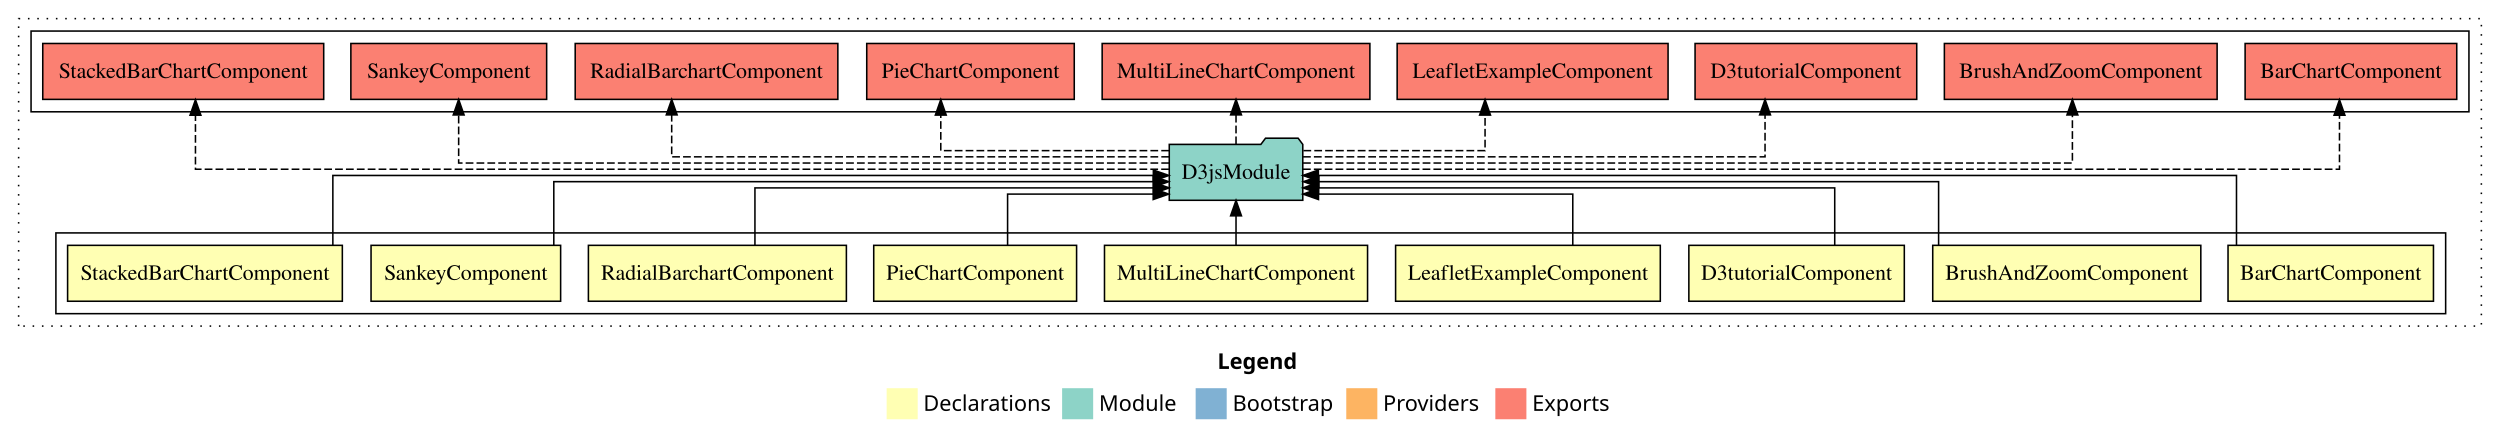
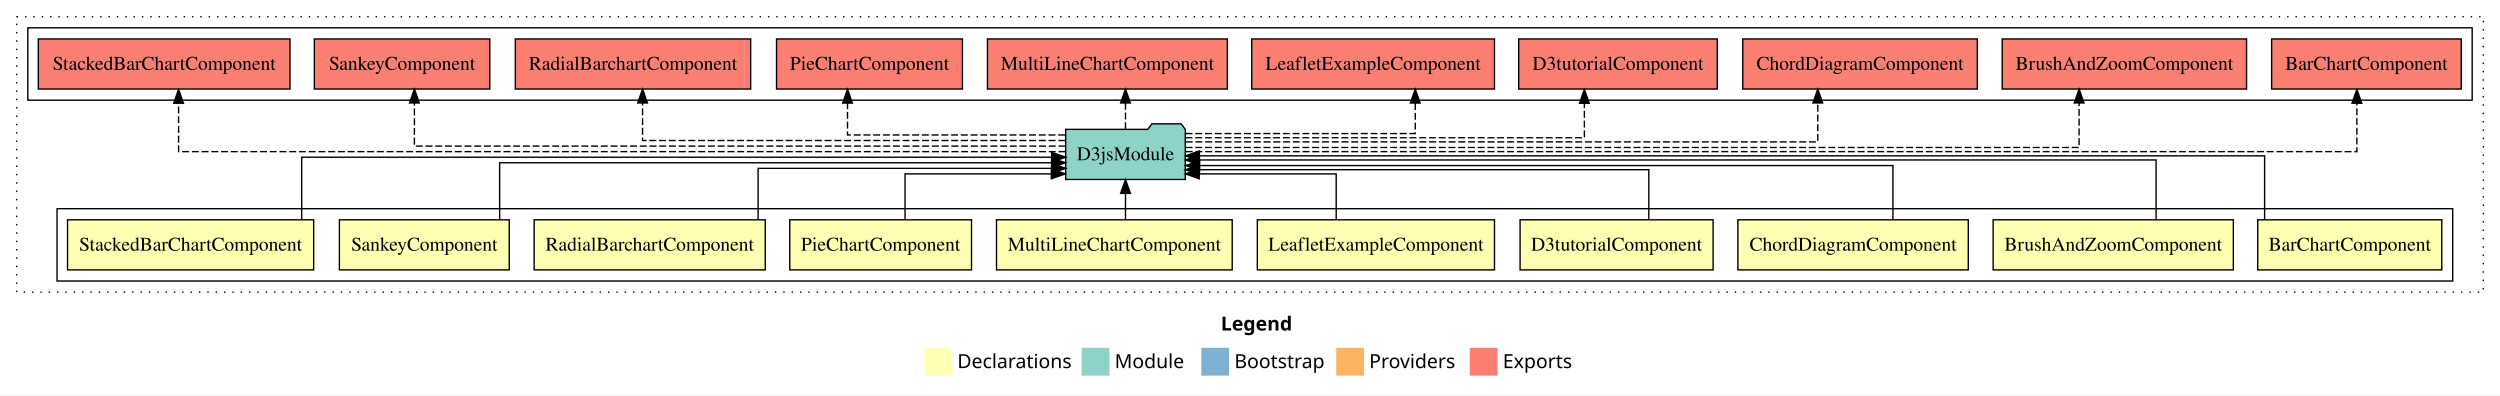
- <svg xmlns="http://www.w3.org/2000/svg" width="1610pt" height="284pt" viewBox="0.00 0.00 1610.00 284.00">
+ <svg xmlns="http://www.w3.org/2000/svg" width="1797pt" height="284pt" viewBox="0.00 0.00 1797.00 284.00">
  <g id="graph0" class="graph" transform="scale(1 1) rotate(0) translate(4 280)">
-     <polygon fill="#ffffff" stroke="transparent" points="-4,4 -4,-280 1606,-280 1606,4 -4,4" />
-     <text text-anchor="start" x="780.009" y="-42.4" font-family="sans-serif" font-weight="bold" font-size="14.00" fill="#000000">Legend</text>
-     <polygon fill="#ffffb3" stroke="transparent" points="567,-10 567,-30 587,-30 587,-10 567,-10" />
-     <text text-anchor="start" x="590.629" y="-15.4" font-family="sans-serif" font-size="14.00" fill="#000000">  Declarations</text>
-     <polygon fill="#8dd3c7" stroke="transparent" points="680,-10 680,-30 700,-30 700,-10 680,-10" />
-     <text text-anchor="start" x="703.725" y="-15.4" font-family="sans-serif" font-size="14.00" fill="#000000">  Module</text>
-     <polygon fill="#80b1d3" stroke="transparent" points="766,-10 766,-30 786,-30 786,-10 766,-10" />
-     <text text-anchor="start" x="789.781" y="-15.4" font-family="sans-serif" font-size="14.00" fill="#000000">  Bootstrap</text>
-     <polygon fill="#fdb462" stroke="transparent" points="863,-10 863,-30 883,-30 883,-10 863,-10" />
-     <text text-anchor="start" x="886.673" y="-15.4" font-family="sans-serif" font-size="14.00" fill="#000000">  Providers</text>
-     <polygon fill="#fb8072" stroke="transparent" points="959,-10 959,-30 979,-30 979,-10 959,-10" />
-     <text text-anchor="start" x="982.726" y="-15.4" font-family="sans-serif" font-size="14.00" fill="#000000">  Exports</text>
+     <polygon fill="#ffffff" stroke="transparent" points="-4,4 -4,-280 1793,-280 1793,4 -4,4" />
+     <text text-anchor="start" x="873.509" y="-42.4" font-family="sans-serif" font-weight="bold" font-size="14.00" fill="#000000">Legend</text>
+     <polygon fill="#ffffb3" stroke="transparent" points="660.5,-10 660.5,-30 680.5,-30 680.5,-10 660.5,-10" />
+     <text text-anchor="start" x="684.129" y="-15.4" font-family="sans-serif" font-size="14.00" fill="#000000">  Declarations</text>
+     <polygon fill="#8dd3c7" stroke="transparent" points="773.5,-10 773.5,-30 793.5,-30 793.5,-10 773.5,-10" />
+     <text text-anchor="start" x="797.225" y="-15.4" font-family="sans-serif" font-size="14.00" fill="#000000">  Module</text>
+     <polygon fill="#80b1d3" stroke="transparent" points="859.5,-10 859.5,-30 879.5,-30 879.5,-10 859.5,-10" />
+     <text text-anchor="start" x="883.281" y="-15.4" font-family="sans-serif" font-size="14.00" fill="#000000">  Bootstrap</text>
+     <polygon fill="#fdb462" stroke="transparent" points="956.5,-10 956.5,-30 976.5,-30 976.5,-10 956.5,-10" />
+     <text text-anchor="start" x="980.173" y="-15.4" font-family="sans-serif" font-size="14.00" fill="#000000">  Providers</text>
+     <polygon fill="#fb8072" stroke="transparent" points="1052.5,-10 1052.5,-30 1072.5,-30 1072.5,-10 1052.5,-10" />
+     <text text-anchor="start" x="1076.226" y="-15.4" font-family="sans-serif" font-size="14.00" fill="#000000">  Exports</text>
    <g id="clust1" class="cluster">
-       <polygon fill="none" stroke="#000000" stroke-dasharray="1,5" points="8,-70 8,-268 1594,-268 1594,-70 8,-70" />
+       <polygon fill="none" stroke="#000000" stroke-dasharray="1,5" points="8,-70 8,-268 1781,-268 1781,-70 8,-70" />
    </g>
    <g id="clust2" class="cluster">
-       <polygon fill="none" stroke="#000000" points="32,-78 32,-130 1571,-130 1571,-78 32,-78" />
+       <polygon fill="none" stroke="#000000" points="37,-78 37,-130 1759,-130 1759,-78 37,-78" />
    </g>
-     <g id="clust13" class="cluster">
-       <polygon fill="none" stroke="#000000" points="16,-208 16,-260 1586,-260 1586,-208 16,-208" />
+     <g id="clust14" class="cluster">
+       <polygon fill="none" stroke="#000000" points="16,-208 16,-260 1773,-260 1773,-208 16,-208" />
    </g>
    <g id="node1" class="node">
-       <polygon fill="#ffffb3" stroke="#000000" points="1563.147,-122 1430.853,-122 1430.853,-86 1563.147,-86 1563.147,-122" />
-       <text text-anchor="middle" x="1497" y="-99.8" font-family="Times,serif" font-size="14.00" fill="#000000">BarChartComponent</text>
+       <polygon fill="#ffffb3" stroke="#000000" points="1751.147,-122 1618.853,-122 1618.853,-86 1751.147,-86 1751.147,-122" />
+       <text text-anchor="middle" x="1685" y="-99.8" font-family="Times,serif" font-size="14.00" fill="#000000">BarChartComponent</text>
+     </g>
+     <g id="node11" class="node">
+       <polygon fill="#8dd3c7" stroke="#000000" points="847.992,-187 844.992,-191 823.992,-191 820.992,-187 762.008,-187 762.008,-151 847.992,-151 847.992,-187" />
+       <text text-anchor="middle" x="805" y="-164.8" font-family="Times,serif" font-size="14.00" fill="#000000">D3jsModule</text>
+     </g>
+     <g id="edge1" class="edge">
+       <path fill="none" stroke="#000000" d="M1623.802,-122.169C1623.802,-141.09 1623.802,-168 1623.802,-168 1623.802,-168 858.156,-168 858.156,-168" />
+       <polygon fill="#000000" stroke="#000000" points="858.157,-164.5 848.156,-168 858.156,-171.5 858.157,-164.5" />
+     </g>
+     <g id="node2" class="node">
+       <polygon fill="#ffffb3" stroke="#000000" points="1601.324,-122 1428.676,-122 1428.676,-86 1601.324,-86 1601.324,-122" />
+       <text text-anchor="middle" x="1515" y="-99.8" font-family="Times,serif" font-size="14.00" fill="#000000">BrushAndZoomComponent</text>
+     </g>
+     <g id="edge2" class="edge">
+       <path fill="none" stroke="#000000" d="M1545.804,-122.302C1545.804,-140.27 1545.804,-165 1545.804,-165 1545.804,-165 858.031,-165 858.031,-165" />
+       <polygon fill="#000000" stroke="#000000" points="858.031,-161.5 848.031,-165 858.031,-168.5 858.031,-161.5" />
+     </g>
+     <g id="node3" class="node">
+       <polygon fill="#ffffb3" stroke="#000000" points="1410.807,-122 1245.193,-122 1245.193,-86 1410.807,-86 1410.807,-122" />
+       <text text-anchor="middle" x="1328" y="-99.8" font-family="Times,serif" font-size="14.00" fill="#000000">ChordDiagramComponent</text>
+     </g>
+     <g id="edge3" class="edge">
+       <path fill="none" stroke="#000000" d="M1356.634,-122.035C1356.634,-138.734 1356.634,-161 1356.634,-161 1356.634,-161 858.286,-161 858.286,-161" />
+       <polygon fill="#000000" stroke="#000000" points="858.286,-157.5 848.286,-161 858.286,-164.5 858.286,-157.5" />
+     </g>
+     <g id="node4" class="node">
+       <polygon fill="#ffffb3" stroke="#000000" points="1227.377,-122 1088.623,-122 1088.623,-86 1227.377,-86 1227.377,-122" />
+       <text text-anchor="middle" x="1158" y="-99.8" font-family="Times,serif" font-size="14.00" fill="#000000">D3tutorialComponent</text>
+     </g>
+     <g id="edge4" class="edge">
+       <path fill="none" stroke="#000000" d="M1181.146,-122.282C1181.146,-137.948 1181.146,-158 1181.146,-158 1181.146,-158 858.149,-158 858.149,-158" />
+       <polygon fill="#000000" stroke="#000000" points="858.149,-154.5 848.149,-158 858.149,-161.5 858.149,-154.5" />
+     </g>
+     <g id="node5" class="node">
+       <polygon fill="#ffffb3" stroke="#000000" points="1070.234,-122 899.766,-122 899.766,-86 1070.234,-86 1070.234,-122" />
+       <text text-anchor="middle" x="985" y="-99.8" font-family="Times,serif" font-size="14.00" fill="#000000">LeafletExampleComponent</text>
+     </g>
+     <g id="edge5" class="edge">
+       <path fill="none" stroke="#000000" d="M956.461,-122.124C956.461,-136.783 956.461,-155 956.461,-155 956.461,-155 857.997,-155 857.997,-155" />
+       <polygon fill="#000000" stroke="#000000" points="857.998,-151.5 847.997,-155 857.997,-158.5 857.998,-151.5" />
+     </g>
+     <g id="node6" class="node">
+       <polygon fill="#ffffb3" stroke="#000000" points="881.709,-122 712.291,-122 712.291,-86 881.709,-86 881.709,-122" />
+       <text text-anchor="middle" x="797" y="-99.8" font-family="Times,serif" font-size="14.00" fill="#000000">MultiLineChartComponent</text>
+     </g>
+     <g id="edge6" class="edge">
+       <path fill="none" stroke="#000000" d="M805,-122.106C805,-122.106 805,-140.991 805,-140.991" />
+       <polygon fill="#000000" stroke="#000000" points="801.5,-140.991 805,-150.991 808.5,-140.991 801.5,-140.991" />
+     </g>
+     <g id="node7" class="node">
+       <polygon fill="#ffffb3" stroke="#000000" points="694.323,-122 563.677,-122 563.677,-86 694.323,-86 694.323,-122" />
+       <text text-anchor="middle" x="629" y="-99.8" font-family="Times,serif" font-size="14.00" fill="#000000">PieChartComponent</text>
+     </g>
+     <g id="edge7" class="edge">
+       <path fill="none" stroke="#000000" d="M646.554,-122.124C646.554,-136.783 646.554,-155 646.554,-155 646.554,-155 751.704,-155 751.704,-155" />
+       <polygon fill="#000000" stroke="#000000" points="751.704,-158.5 761.704,-155 751.704,-151.5 751.704,-158.5" />
+     </g>
+     <g id="node8" class="node">
+       <polygon fill="#ffffb3" stroke="#000000" points="546.072,-122 379.928,-122 379.928,-86 546.072,-86 546.072,-122" />
+       <text text-anchor="middle" x="463" y="-99.8" font-family="Times,serif" font-size="14.00" fill="#000000">RadialBarchartComponent</text>
+     </g>
+     <g id="edge8" class="edge">
+       <path fill="none" stroke="#000000" d="M540.911,-122.009C540.911,-138.049 540.911,-159 540.911,-159 540.911,-159 751.982,-159 751.982,-159" />
+       <polygon fill="#000000" stroke="#000000" points="751.982,-162.5 761.982,-159 751.982,-155.5 751.982,-162.5" />
+     </g>
+     <g id="node9" class="node">
+       <polygon fill="#ffffb3" stroke="#000000" points="362.045,-122 239.955,-122 239.955,-86 362.045,-86 362.045,-122" />
+       <text text-anchor="middle" x="301" y="-99.8" font-family="Times,serif" font-size="14.00" fill="#000000">SankeyComponent</text>
+     </g>
+     <g id="edge9" class="edge">
+       <path fill="none" stroke="#000000" d="M355.147,-122.022C355.147,-139.373 355.147,-163 355.147,-163 355.147,-163 751.866,-163 751.866,-163" />
+       <polygon fill="#000000" stroke="#000000" points="751.866,-166.5 761.866,-163 751.866,-159.5 751.866,-166.5" />
    </g>
    <g id="node10" class="node">
-       <polygon fill="#8dd3c7" stroke="#000000" points="834.992,-187 831.992,-191 810.992,-191 807.992,-187 749.008,-187 749.008,-151 834.992,-151 834.992,-187" />
-       <text text-anchor="middle" x="792" y="-164.8" font-family="Times,serif" font-size="14.00" fill="#000000">D3jsModule</text>
-     </g>
-     <g id="edge1" class="edge">
-       <path fill="none" stroke="#000000" d="M1436.302,-122.222C1436.302,-140.828 1436.302,-167 1436.302,-167 1436.302,-167 845.024,-167 845.024,-167" />
-       <polygon fill="#000000" stroke="#000000" points="845.024,-163.5 835.024,-167 845.024,-170.5 845.024,-163.5" />
-     </g>
-     <g id="node2" class="node">
-       <polygon fill="#ffffb3" stroke="#000000" points="1413.324,-122 1240.676,-122 1240.676,-86 1413.324,-86 1413.324,-122" />
-       <text text-anchor="middle" x="1327" y="-99.8" font-family="Times,serif" font-size="14.00" fill="#000000">BrushAndZoomComponent</text>
-     </g>
-     <g id="edge2" class="edge">
-       <path fill="none" stroke="#000000" d="M1244.463,-122.022C1244.463,-139.373 1244.463,-163 1244.463,-163 1244.463,-163 845.384,-163 845.384,-163" />
-       <polygon fill="#000000" stroke="#000000" points="845.384,-159.5 835.384,-163 845.384,-166.5 845.384,-159.5" />
-     </g>
-     <g id="node3" class="node">
-       <polygon fill="#ffffb3" stroke="#000000" points="1222.377,-122 1083.623,-122 1083.623,-86 1222.377,-86 1222.377,-122" />
-       <text text-anchor="middle" x="1153" y="-99.8" font-family="Times,serif" font-size="14.00" fill="#000000">D3tutorialComponent</text>
-     </g>
-     <g id="edge3" class="edge">
-       <path fill="none" stroke="#000000" d="M1177.563,-122.009C1177.563,-138.049 1177.563,-159 1177.563,-159 1177.563,-159 845.107,-159 845.107,-159" />
-       <polygon fill="#000000" stroke="#000000" points="845.107,-155.5 835.107,-159 845.107,-162.5 845.107,-155.5" />
-     </g>
-     <g id="node4" class="node">
-       <polygon fill="#ffffb3" stroke="#000000" points="1065.234,-122 894.766,-122 894.766,-86 1065.234,-86 1065.234,-122" />
-       <text text-anchor="middle" x="980" y="-99.8" font-family="Times,serif" font-size="14.00" fill="#000000">LeafletExampleComponent</text>
-     </g>
-     <g id="edge4" class="edge">
-       <path fill="none" stroke="#000000" d="M1008.872,-122.124C1008.872,-136.783 1008.872,-155 1008.872,-155 1008.872,-155 845.106,-155 845.106,-155" />
-       <polygon fill="#000000" stroke="#000000" points="845.106,-151.5 835.106,-155 845.106,-158.5 845.106,-151.5" />
-     </g>
-     <g id="node5" class="node">
-       <polygon fill="#ffffb3" stroke="#000000" points="876.709,-122 707.291,-122 707.291,-86 876.709,-86 876.709,-122" />
-       <text text-anchor="middle" x="792" y="-99.8" font-family="Times,serif" font-size="14.00" fill="#000000">MultiLineChartComponent</text>
-     </g>
-     <g id="edge5" class="edge">
-       <path fill="none" stroke="#000000" d="M792,-122.106C792,-122.106 792,-140.991 792,-140.991" />
-       <polygon fill="#000000" stroke="#000000" points="788.5,-140.991 792,-150.991 795.5,-140.991 788.5,-140.991" />
-     </g>
-     <g id="node6" class="node">
-       <polygon fill="#ffffb3" stroke="#000000" points="689.323,-122 558.677,-122 558.677,-86 689.323,-86 689.323,-122" />
-       <text text-anchor="middle" x="624" y="-99.8" font-family="Times,serif" font-size="14.00" fill="#000000">PieChartComponent</text>
-     </g>
-     <g id="edge6" class="edge">
-       <path fill="none" stroke="#000000" d="M644.887,-122.124C644.887,-136.783 644.887,-155 644.887,-155 644.887,-155 738.657,-155 738.657,-155" />
-       <polygon fill="#000000" stroke="#000000" points="738.657,-158.5 748.657,-155 738.657,-151.5 738.657,-158.5" />
-     </g>
-     <g id="node7" class="node">
-       <polygon fill="#ffffb3" stroke="#000000" points="541.072,-122 374.928,-122 374.928,-86 541.072,-86 541.072,-122" />
-       <text text-anchor="middle" x="458" y="-99.8" font-family="Times,serif" font-size="14.00" fill="#000000">RadialBarchartComponent</text>
-     </g>
-     <g id="edge7" class="edge">
-       <path fill="none" stroke="#000000" d="M482.179,-122.009C482.179,-138.049 482.179,-159 482.179,-159 482.179,-159 738.921,-159 738.921,-159" />
-       <polygon fill="#000000" stroke="#000000" points="738.921,-162.5 748.921,-159 738.921,-155.5 738.921,-162.5" />
-     </g>
-     <g id="node8" class="node">
-       <polygon fill="#ffffb3" stroke="#000000" points="357.045,-122 234.955,-122 234.955,-86 357.045,-86 357.045,-122" />
-       <text text-anchor="middle" x="296" y="-99.8" font-family="Times,serif" font-size="14.00" fill="#000000">SankeyComponent</text>
-     </g>
-     <g id="edge8" class="edge">
-       <path fill="none" stroke="#000000" d="M352.647,-122.022C352.647,-139.373 352.647,-163 352.647,-163 352.647,-163 738.671,-163 738.671,-163" />
-       <polygon fill="#000000" stroke="#000000" points="738.671,-166.5 748.671,-163 738.671,-159.5 738.671,-166.5" />
-     </g>
-     <g id="node9" class="node">
-       <polygon fill="#ffffb3" stroke="#000000" points="216.464,-122 39.536,-122 39.536,-86 216.464,-86 216.464,-122" />
-       <text text-anchor="middle" x="128" y="-99.8" font-family="Times,serif" font-size="14.00" fill="#000000">StackedBarChartComponent</text>
-     </g>
-     <g id="edge9" class="edge">
-       <path fill="none" stroke="#000000" d="M210.357,-122.222C210.357,-140.828 210.357,-167 210.357,-167 210.357,-167 738.757,-167 738.757,-167" />
-       <polygon fill="#000000" stroke="#000000" points="738.757,-170.5 748.757,-167 738.757,-163.5 738.757,-170.5" />
-     </g>
-     <g id="node11" class="node">
-       <polygon fill="#fb8072" stroke="#000000" points="1578.147,-252 1441.853,-252 1441.853,-216 1578.147,-216 1578.147,-252" />
-       <text text-anchor="middle" x="1510" y="-229.8" font-family="Times,serif" font-size="14.00" fill="#000000">BarChartComponent </text>
+       <polygon fill="#ffffb3" stroke="#000000" points="221.464,-122 44.536,-122 44.536,-86 221.464,-86 221.464,-122" />
+       <text text-anchor="middle" x="133" y="-99.8" font-family="Times,serif" font-size="14.00" fill="#000000">StackedBarChartComponent</text>
    </g>
    <g id="edge10" class="edge">
-       <path fill="none" stroke="#000000" stroke-dasharray="5,2" d="M835.117,-171C989.081,-171 1502.625,-171 1502.625,-171 1502.625,-171 1502.625,-205.778 1502.625,-205.778" />
-       <polygon fill="#000000" stroke="#000000" points="1499.125,-205.778 1502.625,-215.778 1506.125,-205.778 1499.125,-205.778" />
+       <path fill="none" stroke="#000000" d="M212.857,-122.222C212.857,-140.828 212.857,-167 212.857,-167 212.857,-167 751.938,-167 751.938,-167" />
+       <polygon fill="#000000" stroke="#000000" points="751.938,-170.5 761.938,-167 751.938,-163.5 751.938,-170.5" />
    </g>
    <g id="node12" class="node">
-       <polygon fill="#fb8072" stroke="#000000" points="1423.824,-252 1248.176,-252 1248.176,-216 1423.824,-216 1423.824,-252" />
-       <text text-anchor="middle" x="1336" y="-229.8" font-family="Times,serif" font-size="14.00" fill="#000000">BrushAndZoomComponent </text>
+       <polygon fill="#fb8072" stroke="#000000" points="1765.147,-252 1628.853,-252 1628.853,-216 1765.147,-216 1765.147,-252" />
+       <text text-anchor="middle" x="1697" y="-229.8" font-family="Times,serif" font-size="14.00" fill="#000000">BarChartComponent </text>
    </g>
    <g id="edge11" class="edge">
-       <path fill="none" stroke="#000000" stroke-dasharray="5,2" d="M835.168,-175C962.981,-175 1330.625,-175 1330.625,-175 1330.625,-175 1330.625,-205.977 1330.625,-205.977" />
-       <polygon fill="#000000" stroke="#000000" points="1327.125,-205.977 1330.625,-215.977 1334.125,-205.977 1327.125,-205.977" />
+       <path fill="none" stroke="#000000" stroke-dasharray="5,2" d="M848.291,-171C1025.997,-171 1690.125,-171 1690.125,-171 1690.125,-171 1690.125,-205.778 1690.125,-205.778" />
+       <polygon fill="#000000" stroke="#000000" points="1686.625,-205.778 1690.125,-215.778 1693.625,-205.778 1686.625,-205.778" />
    </g>
    <g id="node13" class="node">
+       <polygon fill="#fb8072" stroke="#000000" points="1610.824,-252 1435.176,-252 1435.176,-216 1610.824,-216 1610.824,-252" />
+       <text text-anchor="middle" x="1523" y="-229.8" font-family="Times,serif" font-size="14.00" fill="#000000">BrushAndZoomComponent </text>
+     </g>
+     <g id="edge12" class="edge">
+       <path fill="none" stroke="#000000" stroke-dasharray="5,2" d="M848.137,-174C998.506,-174 1490.446,-174 1490.446,-174 1490.446,-174 1490.446,-205.998 1490.446,-205.998" />
+       <polygon fill="#000000" stroke="#000000" points="1486.946,-205.998 1490.446,-215.998 1493.946,-205.998 1486.946,-205.998" />
+     </g>
+     <g id="node14" class="node">
+       <polygon fill="#fb8072" stroke="#000000" points="1417.307,-252 1248.693,-252 1248.693,-216 1417.307,-216 1417.307,-252" />
+       <text text-anchor="middle" x="1333" y="-229.8" font-family="Times,serif" font-size="14.00" fill="#000000">ChordDiagramComponent </text>
+     </g>
+     <g id="edge13" class="edge">
+       <path fill="none" stroke="#000000" stroke-dasharray="5,2" d="M848.29,-178C969.356,-178 1302.616,-178 1302.616,-178 1302.616,-178 1302.616,-205.973 1302.616,-205.973" />
+       <polygon fill="#000000" stroke="#000000" points="1299.116,-205.973 1302.616,-215.973 1306.116,-205.973 1299.116,-205.973" />
+     </g>
+     <g id="node15" class="node">
      <polygon fill="#fb8072" stroke="#000000" points="1230.377,-252 1087.623,-252 1087.623,-216 1230.377,-216 1230.377,-252" />
      <text text-anchor="middle" x="1159" y="-229.8" font-family="Times,serif" font-size="14.00" fill="#000000">D3tutorialComponent </text>
    </g>
-     <g id="edge12" class="edge">
-       <path fill="none" stroke="#000000" stroke-dasharray="5,2" d="M835.148,-179C926.822,-179 1132.687,-179 1132.687,-179 1132.687,-179 1132.687,-205.991 1132.687,-205.991" />
-       <polygon fill="#000000" stroke="#000000" points="1129.187,-205.991 1132.687,-215.991 1136.187,-205.991 1129.187,-205.991" />
+     <g id="edge14" class="edge">
+       <path fill="none" stroke="#000000" stroke-dasharray="5,2" d="M848.123,-181C937.534,-181 1134.854,-181 1134.854,-181 1134.854,-181 1134.854,-205.76 1134.854,-205.76" />
+       <polygon fill="#000000" stroke="#000000" points="1131.354,-205.76 1134.854,-215.76 1138.354,-205.76 1131.354,-205.76" />
    </g>
-     <g id="node14" class="node">
+     <g id="node16" class="node">
      <polygon fill="#fb8072" stroke="#000000" points="1070.234,-252 895.766,-252 895.766,-216 1070.234,-216 1070.234,-252" />
      <text text-anchor="middle" x="983" y="-229.8" font-family="Times,serif" font-size="14.00" fill="#000000">LeafletExampleComponent </text>
    </g>
-     <g id="edge13" class="edge">
-       <path fill="none" stroke="#000000" stroke-dasharray="5,2" d="M835.4,-183C882.897,-183 952.378,-183 952.378,-183 952.378,-183 952.378,-205.876 952.378,-205.876" />
-       <polygon fill="#000000" stroke="#000000" points="948.878,-205.876 952.378,-215.876 955.878,-205.876 948.878,-205.876" />
+     <g id="edge15" class="edge">
+       <path fill="none" stroke="#000000" stroke-dasharray="5,2" d="M848.158,-184C909.167,-184 1013.289,-184 1013.289,-184 1013.289,-184 1013.289,-205.949 1013.289,-205.949" />
+       <polygon fill="#000000" stroke="#000000" points="1009.789,-205.949 1013.289,-215.949 1016.789,-205.949 1009.789,-205.949" />
    </g>
-     <g id="node15" class="node">
+     <g id="node17" class="node">
      <polygon fill="#fb8072" stroke="#000000" points="878.209,-252 705.791,-252 705.791,-216 878.209,-216 878.209,-252" />
      <text text-anchor="middle" x="792" y="-229.8" font-family="Times,serif" font-size="14.00" fill="#000000">MultiLineChartComponent </text>
    </g>
-     <g id="edge14" class="edge">
-       <path fill="none" stroke="#000000" stroke-dasharray="5,2" d="M792,-187.106C792,-187.106 792,-205.991 792,-205.991" />
-       <polygon fill="#000000" stroke="#000000" points="788.5,-205.991 792,-215.991 795.5,-205.991 788.5,-205.991" />
+     <g id="edge16" class="edge">
+       <path fill="none" stroke="#000000" stroke-dasharray="5,2" d="M805,-187.106C805,-187.106 805,-205.991 805,-205.991" />
+       <polygon fill="#000000" stroke="#000000" points="801.5,-205.991 805,-215.991 808.5,-205.991 801.5,-205.991" />
    </g>
-     <g id="node16" class="node">
+     <g id="node18" class="node">
      <polygon fill="#fb8072" stroke="#000000" points="687.823,-252 554.177,-252 554.177,-216 687.823,-216 687.823,-252" />
      <text text-anchor="middle" x="621" y="-229.8" font-family="Times,serif" font-size="14.00" fill="#000000">PieChartComponent </text>
    </g>
-     <g id="edge15" class="edge">
-       <path fill="none" stroke="#000000" stroke-dasharray="5,2" d="M748.855,-183C692.756,-183 601.863,-183 601.863,-183 601.863,-183 601.863,-205.876 601.863,-205.876" />
-       <polygon fill="#000000" stroke="#000000" points="598.363,-205.876 601.863,-215.876 605.363,-205.876 598.363,-205.876" />
+     <g id="edge17" class="edge">
+       <path fill="none" stroke="#000000" stroke-dasharray="5,2" d="M761.646,-183C702.882,-183 605.196,-183 605.196,-183 605.196,-183 605.196,-205.876 605.196,-205.876" />
+       <polygon fill="#000000" stroke="#000000" points="601.696,-205.876 605.196,-215.876 608.696,-205.876 601.696,-205.876" />
    </g>
-     <g id="node17" class="node">
+     <g id="node19" class="node">
      <polygon fill="#fb8072" stroke="#000000" points="535.572,-252 366.428,-252 366.428,-216 535.572,-216 535.572,-252" />
      <text text-anchor="middle" x="451" y="-229.8" font-family="Times,serif" font-size="14.00" fill="#000000">RadialBarchartComponent </text>
    </g>
-     <g id="edge16" class="edge">
-       <path fill="none" stroke="#000000" stroke-dasharray="5,2" d="M748.883,-179C652.614,-179 428.571,-179 428.571,-179 428.571,-179 428.571,-205.991 428.571,-205.991" />
-       <polygon fill="#000000" stroke="#000000" points="425.072,-205.991 428.571,-215.991 432.072,-205.991 425.072,-205.991" />
+     <g id="edge18" class="edge">
+       <path fill="none" stroke="#000000" stroke-dasharray="5,2" d="M761.738,-179C668.685,-179 457.875,-179 457.875,-179 457.875,-179 457.875,-205.991 457.875,-205.991" />
+       <polygon fill="#000000" stroke="#000000" points="454.375,-205.991 457.875,-215.991 461.375,-205.991 454.375,-205.991" />
    </g>
-     <g id="node18" class="node">
+     <g id="node20" class="node">
      <polygon fill="#fb8072" stroke="#000000" points="348.044,-252 221.956,-252 221.956,-216 348.044,-216 348.044,-252" />
      <text text-anchor="middle" x="285" y="-229.8" font-family="Times,serif" font-size="14.00" fill="#000000">SankeyComponent </text>
    </g>
-     <g id="edge17" class="edge">
-       <path fill="none" stroke="#000000" stroke-dasharray="5,2" d="M748.884,-175C627.45,-175 291.375,-175 291.375,-175 291.375,-175 291.375,-205.977 291.375,-205.977" />
-       <polygon fill="#000000" stroke="#000000" points="287.875,-205.977 291.375,-215.977 294.875,-205.977 287.875,-205.977" />
+     <g id="edge19" class="edge">
+       <path fill="none" stroke="#000000" stroke-dasharray="5,2" d="M761.862,-175C638.637,-175 293.875,-175 293.875,-175 293.875,-175 293.875,-205.977 293.875,-205.977" />
+       <polygon fill="#000000" stroke="#000000" points="290.375,-205.977 293.875,-215.977 297.375,-205.977 290.375,-205.977" />
    </g>
-     <g id="node19" class="node">
+     <g id="node21" class="node">
      <polygon fill="#fb8072" stroke="#000000" points="204.464,-252 23.536,-252 23.536,-216 204.464,-216 204.464,-252" />
      <text text-anchor="middle" x="114" y="-229.8" font-family="Times,serif" font-size="14.00" fill="#000000">StackedBarChartComponent </text>
    </g>
-     <g id="edge18" class="edge">
-       <path fill="none" stroke="#000000" stroke-dasharray="5,2" d="M748.805,-171C600.604,-171 121.875,-171 121.875,-171 121.875,-171 121.875,-205.778 121.875,-205.778" />
-       <polygon fill="#000000" stroke="#000000" points="118.375,-205.778 121.875,-215.778 125.375,-205.778 118.375,-205.778" />
+     <g id="edge20" class="edge">
+       <path fill="none" stroke="#000000" stroke-dasharray="5,2" d="M761.908,-171C612.292,-171 124.375,-171 124.375,-171 124.375,-171 124.375,-205.778 124.375,-205.778" />
+       <polygon fill="#000000" stroke="#000000" points="120.875,-205.778 124.375,-215.778 127.875,-205.778 120.875,-205.778" />
    </g>
  </g>
</svg>
